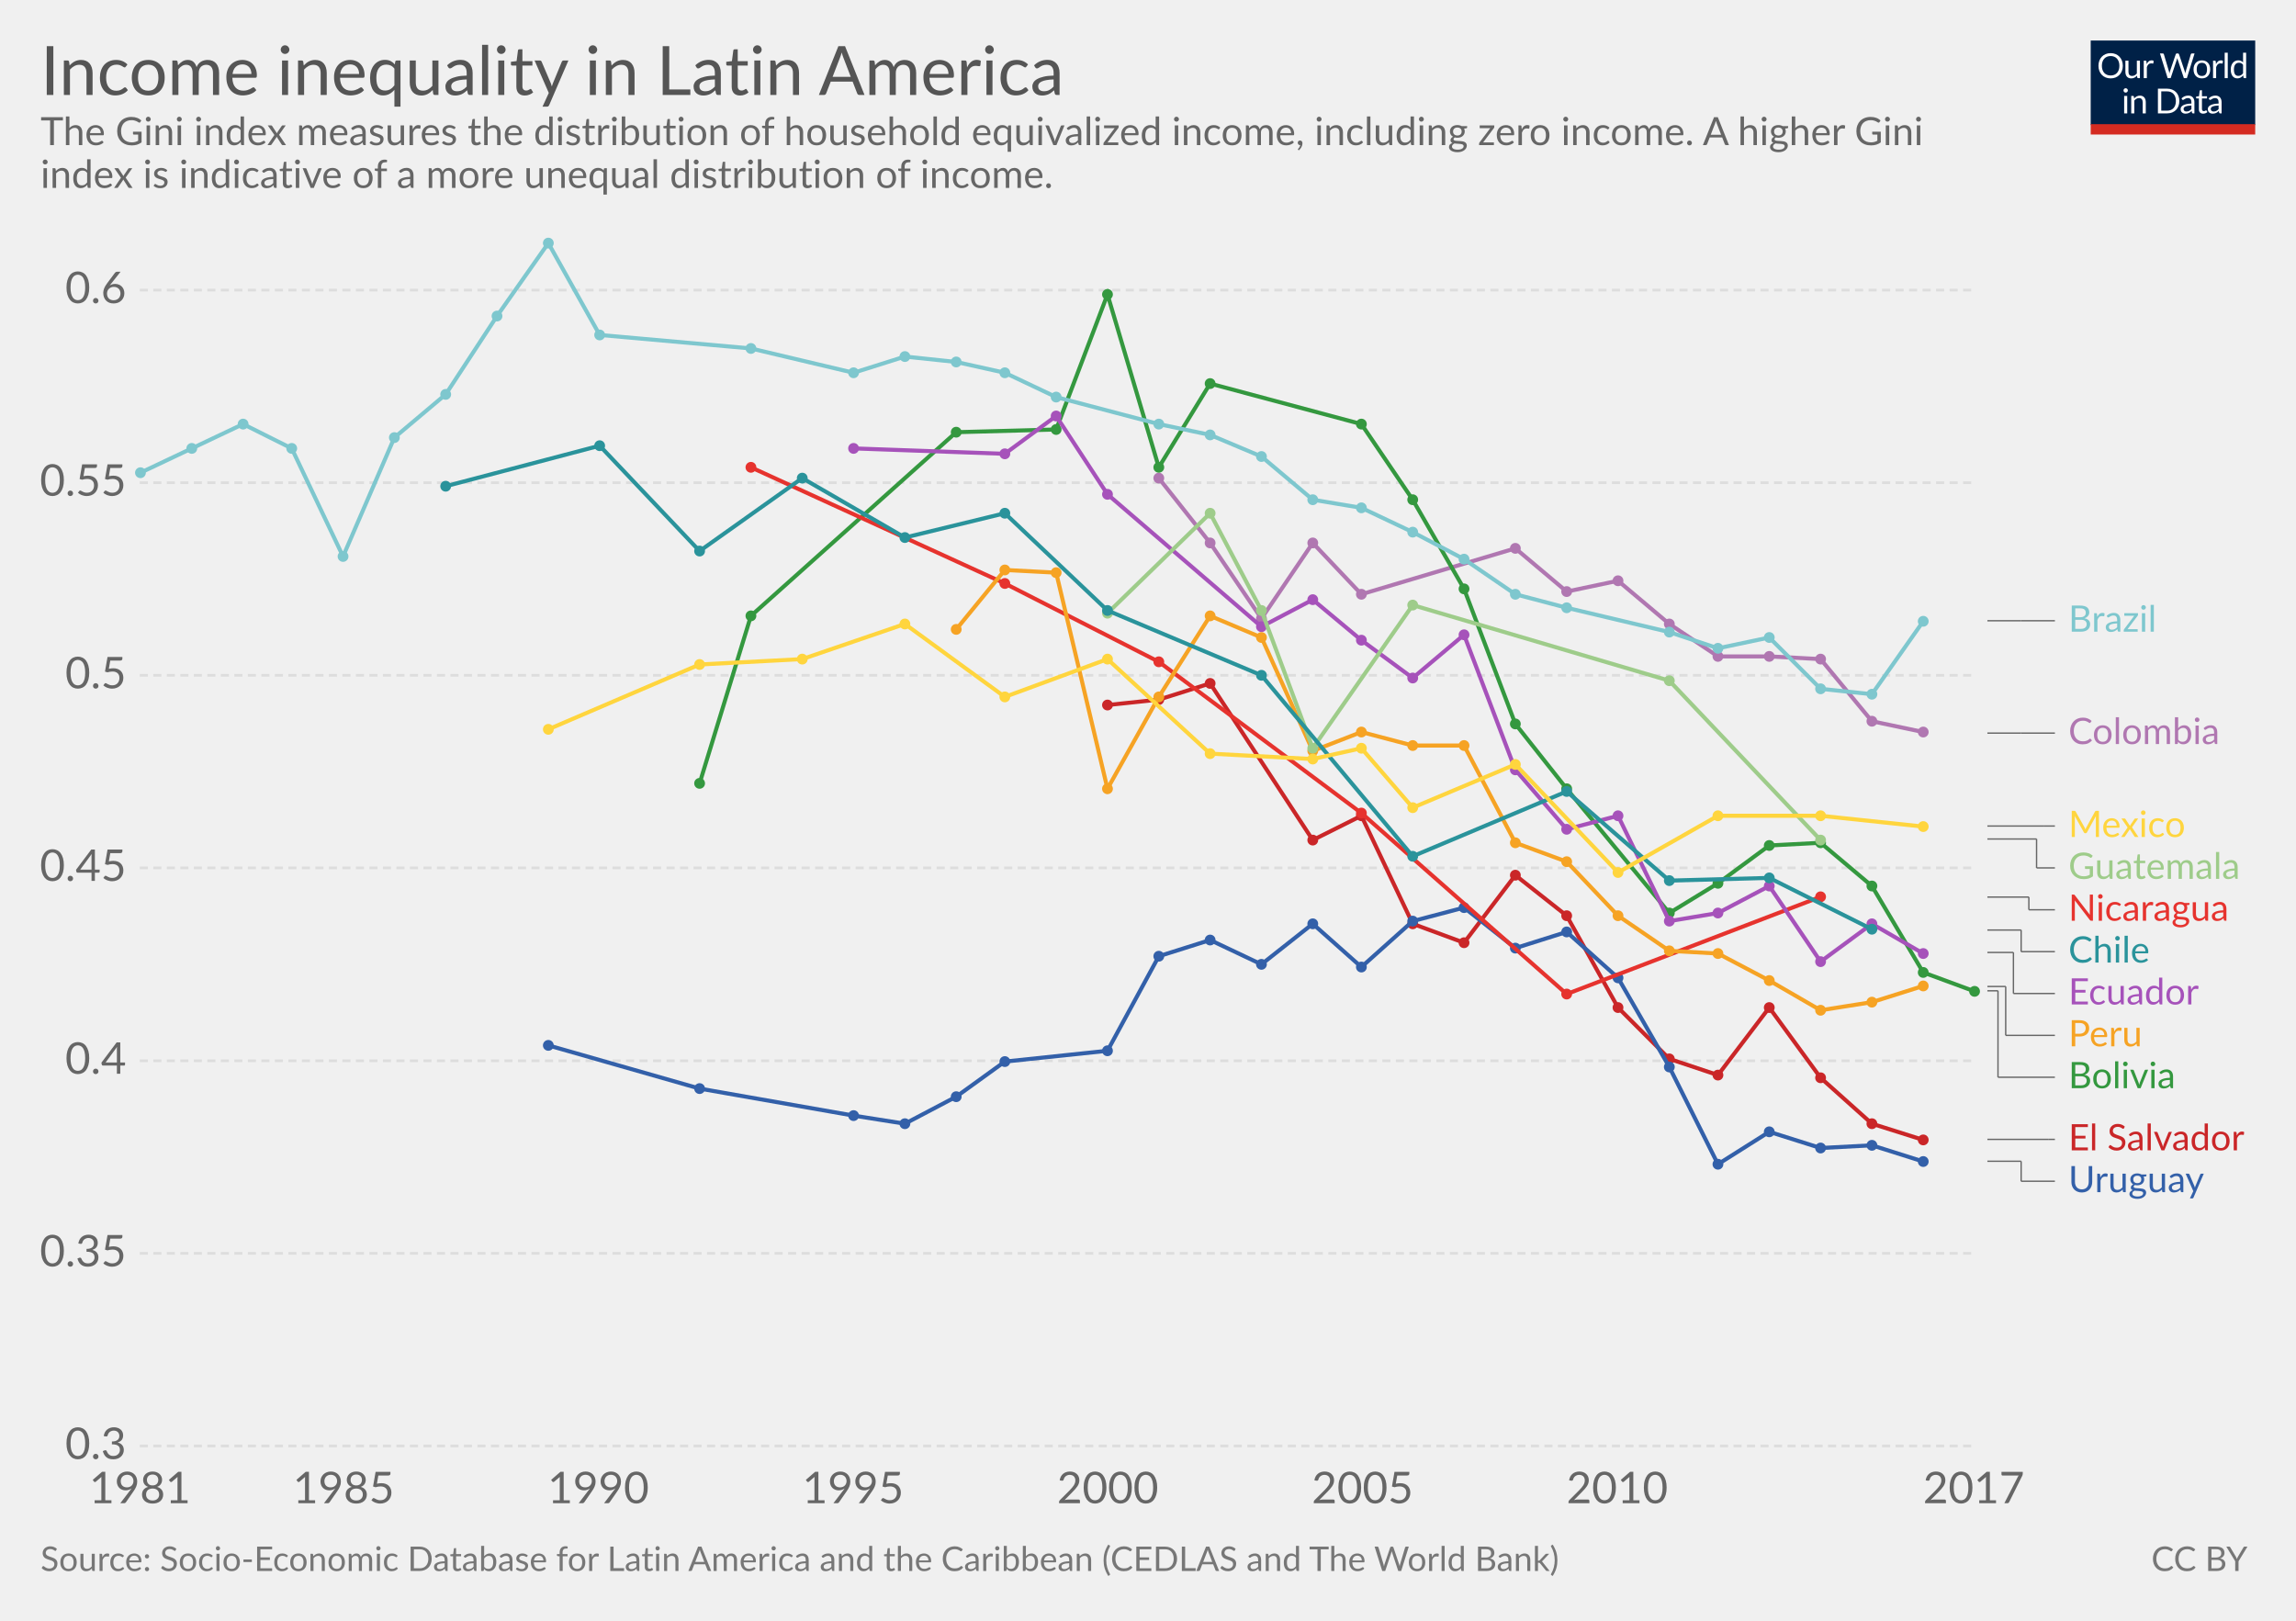
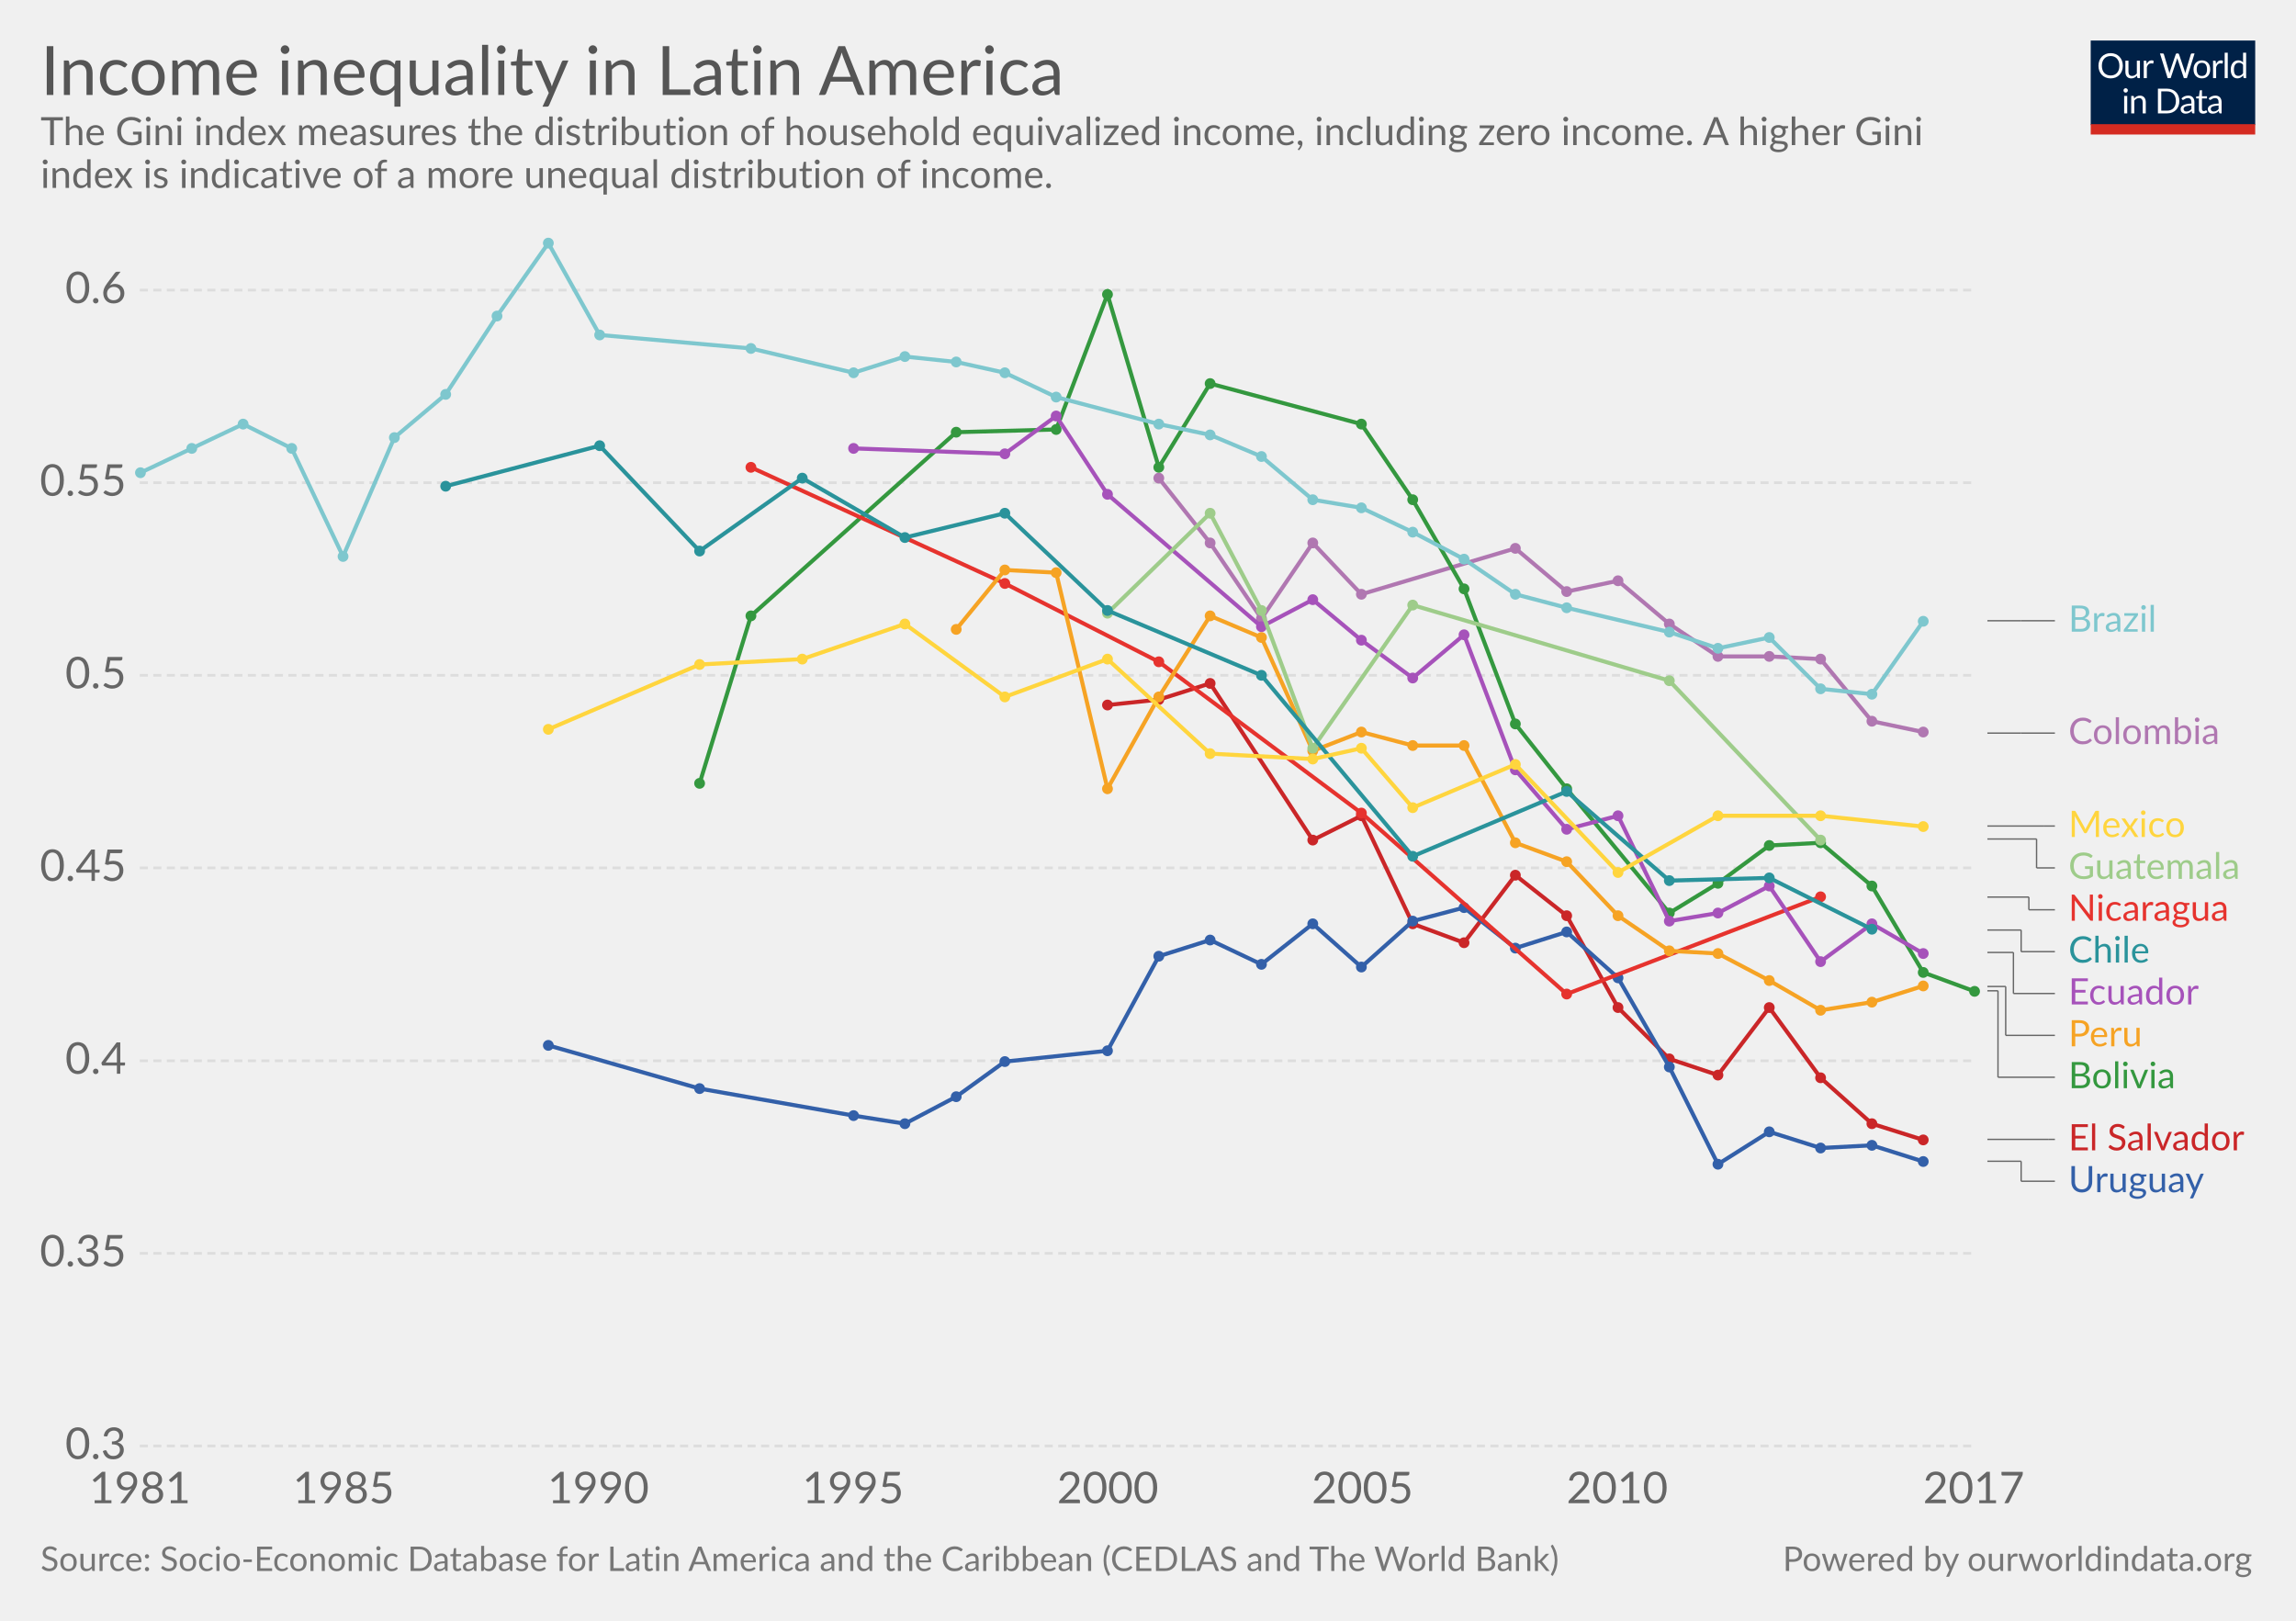
<svg xmlns="http://www.w3.org/2000/svg" version="1.1" style="font-family:Lato, 'Helvetica Neue', Helvetica, Arial, sans-serif;font-size:18px;background-color:white;text-rendering:optimizeLegibility;-webkit-font-smoothing:antialiased" width="850" height="600">
  <g class="HeaderView">
    <g transform="translate(774, 15) scale(0.29)">
      <svg width="210" height="120" viewBox="0 0 210 120" fill="none">
        <g clip-path="url(#clip0)">
          <path d="M0 0H210V107.89H0V0Z" fill="#002147" />
          <path d="M40.979 32.248C40.979 34.609 40.605 36.78 39.857 38.76C39.109 40.725 38.053 42.419 36.689 43.842C35.325 45.265 33.682 46.372 31.761 47.164C29.854 47.941 27.742 48.33 25.425 48.33C23.107 48.33 20.995 47.941 19.089 47.164C17.182 46.372 15.547 45.265 14.183 43.842C12.819 42.419 11.763 40.725 11.015 38.76C10.267 36.78 9.893 34.609 9.893 32.248C9.893 29.887 10.267 27.723 11.015 25.758C11.763 23.778 12.819 22.077 14.183 20.654C15.547 19.217 17.182 18.102 19.089 17.31C20.995 16.518 23.107 16.122 25.425 16.122C27.742 16.122 29.854 16.518 31.761 17.31C33.682 18.102 35.325 19.217 36.689 20.654C38.053 22.077 39.109 23.778 39.857 25.758C40.605 27.723 40.979 29.887 40.979 32.248ZM36.601 32.248C36.601 30.312 36.337 28.574 35.809 27.034C35.281 25.494 34.533 24.196 33.565 23.14C32.597 22.069 31.423 21.248 30.045 20.676C28.666 20.104 27.126 19.818 25.425 19.818C23.738 19.818 22.205 20.104 20.827 20.676C19.448 21.248 18.267 22.069 17.285 23.14C16.317 24.196 15.569 25.494 15.041 27.034C14.513 28.574 14.249 30.312 14.249 32.248C14.249 34.184 14.513 35.922 15.041 37.462C15.569 38.987 16.317 40.285 17.285 41.356C18.267 42.412 19.448 43.226 20.827 43.798C22.205 44.355 23.738 44.634 25.425 44.634C27.126 44.634 28.666 44.355 30.045 43.798C31.423 43.226 32.597 42.412 33.565 41.356C34.533 40.285 35.281 38.987 35.809 37.462C36.337 35.922 36.601 34.184 36.601 32.248ZM62.823 25.714V48H60.491C59.934 48 59.582 47.729 59.435 47.186L59.127 44.788C58.159 45.859 57.074 46.724 55.871 47.384C54.669 48.029 53.29 48.352 51.735 48.352C50.518 48.352 49.44 48.154 48.501 47.758C47.577 47.347 46.8 46.775 46.169 46.042C45.539 45.309 45.062 44.421 44.739 43.38C44.431 42.339 44.277 41.187 44.277 39.926V25.714H48.193V39.926C48.193 41.613 48.575 42.918 49.337 43.842C50.115 44.766 51.295 45.228 52.879 45.228C54.038 45.228 55.116 44.957 56.113 44.414C57.125 43.857 58.057 43.094 58.907 42.126V25.714H62.823ZM71.43 30.18C72.135 28.655 73 27.467 74.027 26.616C75.053 25.751 76.307 25.318 77.789 25.318C78.258 25.318 78.705 25.369 79.131 25.472C79.571 25.575 79.959 25.736 80.297 25.956L80.011 28.882C79.923 29.249 79.703 29.432 79.351 29.432C79.145 29.432 78.845 29.388 78.449 29.3C78.053 29.212 77.605 29.168 77.107 29.168C76.403 29.168 75.772 29.271 75.215 29.476C74.672 29.681 74.181 29.989 73.741 30.4C73.315 30.796 72.927 31.295 72.575 31.896C72.237 32.483 71.929 33.157 71.651 33.92V48H67.713V25.714H69.957C70.382 25.714 70.675 25.795 70.837 25.956C70.998 26.117 71.108 26.396 71.167 26.792L71.43 30.18ZM132.589 16.474L122.755 48H118.927L110.941 23.954C110.867 23.719 110.794 23.47 110.721 23.206C110.662 22.942 110.596 22.663 110.523 22.37C110.449 22.663 110.376 22.942 110.303 23.206C110.23 23.47 110.156 23.719 110.083 23.954L102.053 48H98.225L88.391 16.474H91.933C92.314 16.474 92.629 16.569 92.879 16.76C93.143 16.951 93.311 17.193 93.385 17.486L99.897 39.398C99.999 39.794 100.095 40.219 100.183 40.674C100.285 41.129 100.381 41.613 100.469 42.126C100.571 41.613 100.674 41.129 100.777 40.674C100.894 40.205 101.019 39.779 101.151 39.398L108.565 17.486C108.653 17.237 108.821 17.009 109.071 16.804C109.335 16.584 109.65 16.474 110.017 16.474H111.249C111.63 16.474 111.938 16.569 112.173 16.76C112.407 16.951 112.583 17.193 112.701 17.486L120.093 39.398C120.225 39.779 120.342 40.19 120.445 40.63C120.562 41.07 120.672 41.532 120.775 42.016C120.848 41.532 120.929 41.07 121.017 40.63C121.105 40.19 121.2 39.779 121.303 39.398L127.837 17.486C127.91 17.222 128.072 16.987 128.321 16.782C128.585 16.577 128.9 16.474 129.267 16.474H132.589ZM141.94 25.362C143.568 25.362 145.034 25.633 146.34 26.176C147.645 26.719 148.76 27.489 149.684 28.486C150.608 29.483 151.312 30.693 151.796 32.116C152.294 33.524 152.544 35.101 152.544 36.846C152.544 38.606 152.294 40.19 151.796 41.598C151.312 43.006 150.608 44.209 149.684 45.206C148.76 46.203 147.645 46.973 146.34 47.516C145.034 48.044 143.568 48.308 141.94 48.308C140.297 48.308 138.816 48.044 137.496 47.516C136.19 46.973 135.076 46.203 134.152 45.206C133.228 44.209 132.516 43.006 132.018 41.598C131.534 40.19 131.292 38.606 131.292 36.846C131.292 35.101 131.534 33.524 132.018 32.116C132.516 30.693 133.228 29.483 134.152 28.486C135.076 27.489 136.19 26.719 137.496 26.176C138.816 25.633 140.297 25.362 141.94 25.362ZM141.94 45.25C144.14 45.25 145.782 44.517 146.868 43.05C147.953 41.569 148.496 39.508 148.496 36.868C148.496 34.213 147.953 32.145 146.868 30.664C145.782 29.183 144.14 28.442 141.94 28.442C140.825 28.442 139.85 28.633 139.014 29.014C138.192 29.395 137.503 29.945 136.946 30.664C136.403 31.383 135.992 32.27 135.714 33.326C135.45 34.367 135.318 35.548 135.318 36.868C135.318 39.508 135.86 41.569 136.946 43.05C138.046 44.517 139.71 45.25 141.94 45.25ZM159.908 30.18C160.612 28.655 161.478 27.467 162.504 26.616C163.531 25.751 164.785 25.318 166.266 25.318C166.736 25.318 167.183 25.369 167.608 25.472C168.048 25.575 168.437 25.736 168.774 25.956L168.488 28.882C168.4 29.249 168.18 29.432 167.828 29.432C167.623 29.432 167.322 29.388 166.926 29.3C166.53 29.212 166.083 29.168 165.584 29.168C164.88 29.168 164.25 29.271 163.692 29.476C163.15 29.681 162.658 29.989 162.218 30.4C161.793 30.796 161.404 31.295 161.052 31.896C160.715 32.483 160.407 33.157 160.128 33.92V48H156.19V25.714H158.434C158.86 25.714 159.153 25.795 159.314 25.956C159.476 26.117 159.586 26.396 159.644 26.792L159.908 30.18ZM174.946 15.594V48H171.03V15.594H174.946ZM194.496 31.016C193.763 30.033 192.971 29.351 192.12 28.97C191.269 28.574 190.316 28.376 189.26 28.376C187.192 28.376 185.601 29.117 184.486 30.598C183.371 32.079 182.814 34.191 182.814 36.934C182.814 38.386 182.939 39.633 183.188 40.674C183.437 41.701 183.804 42.551 184.288 43.226C184.772 43.886 185.366 44.37 186.07 44.678C186.774 44.986 187.573 45.14 188.468 45.14C189.759 45.14 190.881 44.847 191.834 44.26C192.802 43.673 193.689 42.845 194.496 41.774V31.016ZM198.412 15.594V48H196.08C195.523 48 195.171 47.729 195.024 47.186L194.672 44.48C193.719 45.624 192.633 46.548 191.416 47.252C190.199 47.956 188.791 48.308 187.192 48.308C185.916 48.308 184.757 48.066 183.716 47.582C182.675 47.083 181.787 46.357 181.054 45.404C180.321 44.451 179.756 43.263 179.36 41.84C178.964 40.417 178.766 38.782 178.766 36.934C178.766 35.291 178.986 33.766 179.426 32.358C179.866 30.935 180.497 29.703 181.318 28.662C182.139 27.621 183.144 26.807 184.332 26.22C185.535 25.619 186.884 25.318 188.38 25.318C189.744 25.318 190.91 25.553 191.878 26.022C192.861 26.477 193.733 27.115 194.496 27.936V15.594H198.412ZM46.614 70.714V93H42.698V70.714H46.614ZM47.45 63.718C47.45 64.099 47.369 64.459 47.208 64.796C47.061 65.119 46.856 65.412 46.592 65.676C46.343 65.925 46.042 66.123 45.69 66.27C45.352 66.417 44.993 66.49 44.612 66.49C44.23 66.49 43.871 66.417 43.534 66.27C43.211 66.123 42.925 65.925 42.676 65.676C42.426 65.412 42.228 65.119 42.082 64.796C41.935 64.459 41.862 64.099 41.862 63.718C41.862 63.337 41.935 62.977 42.082 62.64C42.228 62.288 42.426 61.987 42.676 61.738C42.925 61.474 43.211 61.269 43.534 61.122C43.871 60.975 44.23 60.902 44.612 60.902C44.993 60.902 45.352 60.975 45.69 61.122C46.042 61.269 46.343 61.474 46.592 61.738C46.856 61.987 47.061 62.288 47.208 62.64C47.369 62.977 47.45 63.337 47.45 63.718ZM55.424 73.948C55.908 73.405 56.422 72.914 56.964 72.474C57.507 72.034 58.079 71.66 58.68 71.352C59.296 71.029 59.941 70.787 60.616 70.626C61.306 70.45 62.046 70.362 62.838 70.362C64.055 70.362 65.126 70.567 66.05 70.978C66.989 71.374 67.766 71.946 68.382 72.694C69.013 73.427 69.49 74.315 69.812 75.356C70.135 76.397 70.296 77.549 70.296 78.81V93H66.358V78.81C66.358 77.123 65.969 75.818 65.192 74.894C64.43 73.955 63.264 73.486 61.694 73.486C60.535 73.486 59.45 73.765 58.438 74.322C57.441 74.879 56.517 75.635 55.666 76.588V93H51.728V70.714H54.082C54.639 70.714 54.984 70.985 55.116 71.528L55.424 73.948ZM113.129 77.248C113.129 79.609 112.755 81.758 112.007 83.694C111.259 85.63 110.203 87.287 108.839 88.666C107.475 90.045 105.832 91.115 103.911 91.878C102.004 92.626 99.892 93 97.575 93H85.805V61.474H97.575C99.892 61.474 102.004 61.855 103.911 62.618C105.832 63.366 107.475 64.437 108.839 65.83C110.203 67.209 111.259 68.866 112.007 70.802C112.755 72.738 113.129 74.887 113.129 77.248ZM108.751 77.248C108.751 75.312 108.487 73.581 107.959 72.056C107.431 70.531 106.683 69.24 105.715 68.184C104.747 67.128 103.574 66.321 102.195 65.764C100.816 65.207 99.276 64.928 97.575 64.928H90.073V89.546H97.575C99.276 89.546 100.816 89.267 102.195 88.71C103.574 88.153 104.747 87.353 105.715 86.312C106.683 85.256 107.431 83.965 107.959 82.44C108.487 80.915 108.751 79.184 108.751 77.248ZM128.553 82.968C126.749 83.027 125.209 83.173 123.933 83.408C122.672 83.628 121.638 83.921 120.831 84.288C120.039 84.655 119.46 85.087 119.093 85.586C118.741 86.085 118.565 86.642 118.565 87.258C118.565 87.845 118.661 88.351 118.851 88.776C119.042 89.201 119.299 89.553 119.621 89.832C119.959 90.096 120.347 90.294 120.787 90.426C121.242 90.543 121.726 90.602 122.239 90.602C122.929 90.602 123.559 90.536 124.131 90.404C124.703 90.257 125.239 90.052 125.737 89.788C126.251 89.524 126.735 89.209 127.189 88.842C127.659 88.475 128.113 88.057 128.553 87.588V82.968ZM115.903 73.86C117.135 72.672 118.463 71.785 119.885 71.198C121.308 70.611 122.885 70.318 124.615 70.318C125.862 70.318 126.969 70.523 127.937 70.934C128.905 71.345 129.719 71.917 130.379 72.65C131.039 73.383 131.538 74.271 131.875 75.312C132.213 76.353 132.381 77.497 132.381 78.744V93H130.643C130.262 93 129.969 92.941 129.763 92.824C129.558 92.692 129.397 92.443 129.279 92.076L128.839 89.964C128.253 90.507 127.681 90.991 127.123 91.416C126.566 91.827 125.979 92.179 125.363 92.472C124.747 92.751 124.087 92.963 123.383 93.11C122.694 93.271 121.924 93.352 121.073 93.352C120.208 93.352 119.394 93.235 118.631 93C117.869 92.751 117.201 92.384 116.629 91.9C116.072 91.416 115.625 90.807 115.287 90.074C114.965 89.326 114.803 88.446 114.803 87.434C114.803 86.554 115.045 85.711 115.529 84.904C116.013 84.083 116.798 83.357 117.883 82.726C118.969 82.095 120.384 81.582 122.129 81.186C123.875 80.775 126.016 80.541 128.553 80.482V78.744C128.553 77.013 128.179 75.708 127.431 74.828C126.683 73.933 125.591 73.486 124.153 73.486C123.185 73.486 122.371 73.611 121.711 73.86C121.066 74.095 120.501 74.366 120.017 74.674C119.548 74.967 119.137 75.239 118.785 75.488C118.448 75.723 118.111 75.84 117.773 75.84C117.509 75.84 117.282 75.774 117.091 75.642C116.901 75.495 116.739 75.319 116.607 75.114L115.903 73.86ZM143.568 93.352C141.808 93.352 140.451 92.861 139.498 91.878C138.559 90.895 138.09 89.48 138.09 87.632V73.992H135.406C135.171 73.992 134.973 73.926 134.812 73.794C134.65 73.647 134.57 73.427 134.57 73.134V71.572L138.222 71.11L139.124 64.224C139.168 64.004 139.263 63.828 139.41 63.696C139.571 63.549 139.776 63.476 140.026 63.476H142.006V71.154H148.452V73.992H142.006V87.368C142.006 88.307 142.233 89.003 142.688 89.458C143.142 89.913 143.729 90.14 144.448 90.14C144.858 90.14 145.21 90.089 145.504 89.986C145.812 89.869 146.076 89.744 146.296 89.612C146.516 89.48 146.699 89.363 146.846 89.26C147.007 89.143 147.146 89.084 147.264 89.084C147.469 89.084 147.652 89.209 147.814 89.458L148.958 91.328C148.283 91.959 147.469 92.457 146.516 92.824C145.562 93.176 144.58 93.352 143.568 93.352ZM163.253 82.968C161.449 83.027 159.909 83.173 158.633 83.408C157.372 83.628 156.338 83.921 155.531 84.288C154.739 84.655 154.16 85.087 153.793 85.586C153.441 86.085 153.265 86.642 153.265 87.258C153.265 87.845 153.36 88.351 153.551 88.776C153.742 89.201 153.998 89.553 154.321 89.832C154.658 90.096 155.047 90.294 155.487 90.426C155.942 90.543 156.426 90.602 156.939 90.602C157.628 90.602 158.259 90.536 158.831 90.404C159.403 90.257 159.938 90.052 160.437 89.788C160.95 89.524 161.434 89.209 161.889 88.842C162.358 88.475 162.813 88.057 163.253 87.588V82.968ZM150.603 73.86C151.835 72.672 153.162 71.785 154.585 71.198C156.008 70.611 157.584 70.318 159.315 70.318C160.562 70.318 161.669 70.523 162.637 70.934C163.605 71.345 164.419 71.917 165.079 72.65C165.739 73.383 166.238 74.271 166.575 75.312C166.912 76.353 167.081 77.497 167.081 78.744V93H165.343C164.962 93 164.668 92.941 164.463 92.824C164.258 92.692 164.096 92.443 163.979 92.076L163.539 89.964C162.952 90.507 162.38 90.991 161.823 91.416C161.266 91.827 160.679 92.179 160.063 92.472C159.447 92.751 158.787 92.963 158.083 93.11C157.394 93.271 156.624 93.352 155.773 93.352C154.908 93.352 154.094 93.235 153.331 93C152.568 92.751 151.901 92.384 151.329 91.9C150.772 91.416 150.324 90.807 149.987 90.074C149.664 89.326 149.503 88.446 149.503 87.434C149.503 86.554 149.745 85.711 150.229 84.904C150.713 84.083 151.498 83.357 152.583 82.726C153.668 82.095 155.084 81.582 156.829 81.186C158.574 80.775 160.716 80.541 163.253 80.482V78.744C163.253 77.013 162.879 75.708 162.131 74.828C161.383 73.933 160.29 73.486 158.853 73.486C157.885 73.486 157.071 73.611 156.411 73.86C155.766 74.095 155.201 74.366 154.717 74.674C154.248 74.967 153.837 75.239 153.485 75.488C153.148 75.723 152.81 75.84 152.473 75.84C152.209 75.84 151.982 75.774 151.791 75.642C151.6 75.495 151.439 75.319 151.307 75.114L150.603 73.86Z" fill="white" />
          <rect y="106.789" width="210" height="13.211" fill="#D42B21" />
        </g>
        <defs>
          <clipPath id="clip0">
            <rect width="210" height="120" fill="white" />
          </clipPath>
        </defs>
      </svg>
    </g>
    <a href="https://ourworldindata.org/grapher/income-inequality-in-latin-america" target="_blank">
      <text font-size="25.20" x="15.0" y="35.2" fill="#555">
        <tspan x="15" y="35.16">Income inequality in Latin America</tspan>
      </text>
    </a>
    <text font-size="14.40" x="15.0" y="53.7" fill="#666">
      <tspan x="15" y="53.72">The Gini index measures the distribution of household equivalized income, including zero income. A higher Gini</tspan>
      <tspan x="15" y="69.56">index is indicative of a more unequal distribution of income.</tspan>
    </text>
  </g>
  <g class="LineChart">
    <defs>
-       <clipPath id="boundsClip-7">
+       <clipPath id="boundsClip-8">
        <rect x="41.752" y="0" width="830" height="932.8" />
      </clipPath>
    </defs>
    <g class="AxisBoxView">
      <g class="HorizontalAxis">
        <text x="51.8" y="556.5" fill="#666" text-anchor="middle" font-size="16.2">1981</text>
        <text x="127.2" y="556.5" fill="#666" text-anchor="middle" font-size="16.2">1985</text>
        <text x="221.5" y="556.5" fill="#666" text-anchor="middle" font-size="16.2">1990</text>
        <text x="315.8" y="556.5" fill="#666" text-anchor="middle" font-size="16.2">1995</text>
        <text x="410.1" y="556.5" fill="#666" text-anchor="middle" font-size="16.2">2000</text>
        <text x="504.4" y="556.5" fill="#666" text-anchor="middle" font-size="16.2">2005</text>
        <text x="598.7" y="556.5" fill="#666" text-anchor="middle" font-size="16.2">2010</text>
        <text x="730.7" y="556.5" fill="#666" text-anchor="middle" font-size="16.2">2017</text>
      </g>
      <g class="VerticalAxis">
        <text x="46.75" y="535.3" fill="#666" dominant-baseline="middle" text-anchor="end" font-size="16.2">0.3</text>
        <text x="46.75" y="464" fill="#666" dominant-baseline="middle" text-anchor="end" font-size="16.2">0.35</text>
        <text x="46.75" y="392.7" fill="#666" dominant-baseline="middle" text-anchor="end" font-size="16.2">0.4</text>
        <text x="46.75" y="321.3" fill="#666" dominant-baseline="middle" text-anchor="end" font-size="16.2">0.45</text>
        <text x="46.75" y="250" fill="#666" dominant-baseline="middle" text-anchor="end" font-size="16.2">0.5</text>
        <text x="46.75" y="178.7" fill="#666" dominant-baseline="middle" text-anchor="end" font-size="16.2">0.55</text>
        <text x="46.75" y="107.4" fill="#666" dominant-baseline="middle" text-anchor="end" font-size="16.2">0.6</text>
      </g>
      <g class="AxisGridLines">
        <line x1="51.75" y1="535.3" x2="730.75" y2="535.3" stroke="#ddd" stroke-dasharray="3,2" />
        <line x1="51.75" y1="464" x2="730.75" y2="464" stroke="#ddd" stroke-dasharray="3,2" />
        <line x1="51.75" y1="392.7" x2="730.75" y2="392.7" stroke="#ddd" stroke-dasharray="3,2" />
        <line x1="51.75" y1="321.3" x2="730.75" y2="321.3" stroke="#ddd" stroke-dasharray="3,2" />
        <line x1="51.75" y1="250" x2="730.75" y2="250" stroke="#ddd" stroke-dasharray="3,2" />
        <line x1="51.75" y1="178.7" x2="730.75" y2="178.7" stroke="#ddd" stroke-dasharray="3,2" />
        <line x1="51.75" y1="107.4" x2="730.75" y2="107.4" stroke="#ddd" stroke-dasharray="3,2" />
      </g>
    </g>
-     <g clip-path="url(#boundsClip-7)">
+     <g clip-path="url(#boundsClip-8)">
      <g class="HeightedLegend clickable">
        <g class="legendMark">
          <g class="indicator">
            <line x1="735.745" y1="229.8" x2="748.245" y2="229.8" stroke="#666" stroke-width="0.5" />
            <line x1="748.245" y1="229.8" x2="748.245" y2="229.8" stroke="#666" stroke-width="0.5" />
            <line x1="748.245" y1="229.8" x2="760.745" y2="229.8" stroke="#666" stroke-width="0.5" />
          </g>
          <rect x="730.745" y="223.05" width="68.75" height="13.5" fill="#fff" opacity="0" />
          <text font-size="13.50" x="765.7" y="233.9" fill="#7ec7ce">
            <tspan x="765.745" y="233.85">Brazil</tspan>
          </text>
        </g>
        <g class="legendMark">
          <g class="indicator">
            <line x1="735.745" y1="271.4" x2="748.245" y2="271.4" stroke="#666" stroke-width="0.5" />
            <line x1="748.245" y1="271.4" x2="748.245" y2="271.4" stroke="#666" stroke-width="0.5" />
            <line x1="748.245" y1="271.4" x2="760.745" y2="271.4" stroke="#666" stroke-width="0.5" />
          </g>
          <rect x="730.745" y="264.65" width="92.105" height="13.5" fill="#fff" opacity="0" />
          <text font-size="13.50" x="765.7" y="275.4" fill="#b077b1">
            <tspan x="765.745" y="275.45">Colombia</tspan>
          </text>
        </g>
        <g class="legendMark">
          <g class="indicator">
            <line x1="735.745" y1="305.8" x2="756.816" y2="305.8" stroke="#666" stroke-width="0.5" />
            <line x1="756.816" y1="305.8" x2="756.816" y2="305.8" stroke="#666" stroke-width="0.5" />
            <line x1="756.816" y1="305.8" x2="760.745" y2="305.8" stroke="#666" stroke-width="0.5" />
          </g>
          <rect x="730.745" y="299.05" width="77.795" height="13.5" fill="#fff" opacity="0" />
          <text font-size="13.50" x="765.7" y="309.9" fill="#ffd53e">
            <tspan x="765.745" y="309.85">Mexico</tspan>
          </text>
        </g>
        <g class="legendMark">
          <g class="indicator">
            <line x1="735.745" y1="310.6" x2="753.959" y2="310.6" stroke="#666" stroke-width="0.5" />
            <line x1="753.959" y1="310.6" x2="753.959" y2="321.3" stroke="#666" stroke-width="0.5" />
            <line x1="753.959" y1="321.3" x2="760.745" y2="321.3" stroke="#666" stroke-width="0.5" />
          </g>
          <rect x="730.745" y="314.55" width="101.285" height="13.5" fill="#fff" opacity="0" />
          <text font-size="13.50" x="765.7" y="325.4" fill="#9ecc8a">
            <tspan x="765.745" y="325.35">Guatemala</tspan>
          </text>
        </g>
        <g class="legendMark">
          <g class="indicator">
            <line x1="735.745" y1="332.1" x2="751.102" y2="332.1" stroke="#666" stroke-width="0.5" />
            <line x1="751.102" y1="332.1" x2="751.102" y2="336.8" stroke="#666" stroke-width="0.5" />
            <line x1="751.102" y1="336.8" x2="760.745" y2="336.8" stroke="#666" stroke-width="0.5" />
          </g>
          <rect x="730.745" y="330.05" width="96.695" height="13.5" fill="#fff" opacity="0" />
          <text font-size="13.50" x="765.7" y="340.9" fill="#e6332e">
            <tspan x="765.745" y="340.85">Nicaragua</tspan>
          </text>
        </g>
        <g class="legendMark">
          <g class="indicator">
            <line x1="735.745" y1="344.3" x2="748.245" y2="344.3" stroke="#666" stroke-width="0.5" />
            <line x1="748.245" y1="344.3" x2="748.245" y2="352.3" stroke="#666" stroke-width="0.5" />
            <line x1="748.245" y1="352.3" x2="760.745" y2="352.3" stroke="#666" stroke-width="0.5" />
          </g>
          <rect x="730.745" y="345.55" width="65.78" height="13.5" fill="#fff" opacity="0" />
          <text font-size="13.50" x="765.7" y="356.4" fill="#2a939b">
            <tspan x="765.745" y="356.35">Chile</tspan>
          </text>
        </g>
        <g class="legendMark">
          <g class="indicator">
            <line x1="735.745" y1="352.6" x2="745.388" y2="352.6" stroke="#666" stroke-width="0.5" />
            <line x1="745.388" y1="352.6" x2="745.388" y2="367.8" stroke="#666" stroke-width="0.5" />
            <line x1="745.388" y1="367.8" x2="760.745" y2="367.8" stroke="#666" stroke-width="0.5" />
          </g>
          <rect x="730.745" y="361.05" width="85.49" height="13.5" fill="#fff" opacity="0" />
          <text font-size="13.50" x="765.7" y="371.9" fill="#a652ba">
            <tspan x="765.745" y="371.85">Ecuador</tspan>
          </text>
        </g>
        <g class="legendMark">
          <g class="indicator">
            <line x1="735.745" y1="365.2" x2="742.531" y2="365.2" stroke="#666" stroke-width="0.5" />
            <line x1="742.531" y1="365.2" x2="742.531" y2="383.3" stroke="#666" stroke-width="0.5" />
            <line x1="742.531" y1="383.3" x2="760.745" y2="383.3" stroke="#666" stroke-width="0.5" />
          </g>
          <rect x="730.745" y="376.55" width="63.62" height="13.5" fill="#fff" opacity="0" />
          <text font-size="13.50" x="765.7" y="387.4" fill="#f6a324">
            <tspan x="765.745" y="387.35">Peru</tspan>
          </text>
        </g>
        <g class="legendMark">
          <g class="indicator">
            <line x1="735.745" y1="366.8" x2="739.674" y2="366.8" stroke="#666" stroke-width="0.5" />
            <line x1="739.674" y1="366.8" x2="739.674" y2="398.8" stroke="#666" stroke-width="0.5" />
            <line x1="739.674" y1="398.8" x2="760.745" y2="398.8" stroke="#666" stroke-width="0.5" />
          </g>
          <rect x="730.745" y="392.05" width="74.825" height="13.5" fill="#fff" opacity="0" />
          <text font-size="13.50" x="765.7" y="402.9" fill="#34983f">
            <tspan x="765.745" y="402.85">Bolivia</tspan>
          </text>
        </g>
        <g class="legendMark">
          <g class="indicator">
            <line x1="735.745" y1="421.8" x2="758.245" y2="421.8" stroke="#666" stroke-width="0.5" />
            <line x1="758.245" y1="421.8" x2="758.245" y2="421.8" stroke="#666" stroke-width="0.5" />
            <line x1="758.245" y1="421.8" x2="760.745" y2="421.8" stroke="#666" stroke-width="0.5" />
          </g>
          <rect x="730.745" y="415.05" width="104.255" height="13.5" fill="#fff" opacity="0" />
          <text font-size="13.50" x="765.7" y="425.9" fill="#ca2628">
            <tspan x="765.745" y="425.85">El Salvador</tspan>
          </text>
        </g>
        <g class="legendMark">
          <g class="indicator">
            <line x1="735.745" y1="429.9" x2="748.245" y2="429.9" stroke="#666" stroke-width="0.5" />
            <line x1="748.245" y1="429.9" x2="748.245" y2="437.3" stroke="#666" stroke-width="0.5" />
            <line x1="748.245" y1="437.3" x2="760.745" y2="437.3" stroke="#666" stroke-width="0.5" />
          </g>
          <rect x="730.745" y="430.55" width="86.165" height="13.5" fill="#fff" opacity="0" />
          <text font-size="13.50" x="765.7" y="441.4" fill="#3360a9">
            <tspan x="765.745" y="441.35">Uruguay</tspan>
          </text>
        </g>
      </g>
      <g class="Lines">
        <rect x="52" y="90" width="679" height="445" fill="rgba(255,255,255,0)" opacity="0" />
        <g class="key-Colombia_0">
          <path stroke="#b077b1" stroke-linecap="round" d="M429 177L448 201L467 229L486 201L504 220L561 203L580 219L599 215L618 231L636 243L655 243L674 244L693 267L712 271" fill="none" stroke-width="1.5" />
          <g fill="#b077b1">
            <circle cx="429" cy="177" r="2" />
            <circle cx="448" cy="201" r="2" />
            <circle cx="467" cy="229" r="2" />
            <circle cx="486" cy="201" r="2" />
            <circle cx="504" cy="220" r="2" />
            <circle cx="561" cy="203" r="2" />
            <circle cx="580" cy="219" r="2" />
            <circle cx="599" cy="215" r="2" />
            <circle cx="618" cy="231" r="2" />
            <circle cx="636" cy="243" r="2" />
            <circle cx="655" cy="243" r="2" />
            <circle cx="674" cy="244" r="2" />
            <circle cx="693" cy="267" r="2" />
            <circle cx="712" cy="271" r="2" />
          </g>
        </g>
        <g class="key-El-Salvador_0">
          <path stroke="#ca2628" stroke-linecap="round" d="M410 261L429 259L448 253L486 311L504 302L523 342L542 349L561 324L580 339L599 373L618 392L636 398L655 373L674 399L693 416L712 422" fill="none" stroke-width="1.5" />
          <g fill="#ca2628">
            <circle cx="410" cy="261" r="2" />
            <circle cx="429" cy="259" r="2" />
            <circle cx="448" cy="253" r="2" />
            <circle cx="486" cy="311" r="2" />
            <circle cx="504" cy="302" r="2" />
            <circle cx="523" cy="342" r="2" />
            <circle cx="542" cy="349" r="2" />
            <circle cx="561" cy="324" r="2" />
            <circle cx="580" cy="339" r="2" />
            <circle cx="599" cy="373" r="2" />
            <circle cx="618" cy="392" r="2" />
            <circle cx="636" cy="398" r="2" />
            <circle cx="655" cy="373" r="2" />
            <circle cx="674" cy="399" r="2" />
            <circle cx="693" cy="416" r="2" />
            <circle cx="712" cy="422" r="2" />
          </g>
        </g>
        <g class="key-Uruguay_0">
          <path stroke="#3360a9" stroke-linecap="round" d="M203 387L259 403L316 413L335 416L354 406L372 393L410 389L429 354L448 348L467 357L486 342L504 358L523 341L542 336L561 351L580 345L599 362L618 395L636 431L655 419L674 425L693 424L712 430" fill="none" stroke-width="1.5" />
          <g fill="#3360a9">
            <circle cx="203" cy="387" r="2" />
            <circle cx="259" cy="403" r="2" />
            <circle cx="316" cy="413" r="2" />
            <circle cx="335" cy="416" r="2" />
            <circle cx="354" cy="406" r="2" />
            <circle cx="372" cy="393" r="2" />
            <circle cx="410" cy="389" r="2" />
            <circle cx="429" cy="354" r="2" />
            <circle cx="448" cy="348" r="2" />
            <circle cx="467" cy="357" r="2" />
            <circle cx="486" cy="342" r="2" />
            <circle cx="504" cy="358" r="2" />
            <circle cx="523" cy="341" r="2" />
            <circle cx="542" cy="336" r="2" />
            <circle cx="561" cy="351" r="2" />
            <circle cx="580" cy="345" r="2" />
            <circle cx="599" cy="362" r="2" />
            <circle cx="618" cy="395" r="2" />
            <circle cx="636" cy="431" r="2" />
            <circle cx="655" cy="419" r="2" />
            <circle cx="674" cy="425" r="2" />
            <circle cx="693" cy="424" r="2" />
            <circle cx="712" cy="430" r="2" />
          </g>
        </g>
        <g class="key-Bolivia_0">
          <path stroke="#34983f" stroke-linecap="round" d="M259 290L278 228L354 160L391 159L410 109L429 173L448 142L504 157L523 185L542 218L561 268L580 292L618 338L636 327L655 313L674 312L693 328L712 360L731 367" fill="none" stroke-width="1.5" />
          <g fill="#34983f">
            <circle cx="259" cy="290" r="2" />
            <circle cx="278" cy="228" r="2" />
            <circle cx="354" cy="160" r="2" />
            <circle cx="391" cy="159" r="2" />
            <circle cx="410" cy="109" r="2" />
            <circle cx="429" cy="173" r="2" />
            <circle cx="448" cy="142" r="2" />
            <circle cx="504" cy="157" r="2" />
            <circle cx="523" cy="185" r="2" />
            <circle cx="542" cy="218" r="2" />
            <circle cx="561" cy="268" r="2" />
            <circle cx="580" cy="292" r="2" />
            <circle cx="618" cy="338" r="2" />
            <circle cx="636" cy="327" r="2" />
            <circle cx="655" cy="313" r="2" />
            <circle cx="674" cy="312" r="2" />
            <circle cx="693" cy="328" r="2" />
            <circle cx="712" cy="360" r="2" />
            <circle cx="731" cy="367" r="2" />
          </g>
        </g>
        <g class="key-Brazil_0">
          <path stroke="#7ec7ce" stroke-linecap="round" d="M52 175L71 166L90 157L108 166L127 206L146 162L165 146L184 117L203 90L222 124L278 129L316 138L335 132L354 134L372 138L391 147L429 157L448 161L467 169L486 185L504 188L523 197L542 207L561 220L580 225L618 234L636 240L655 236L674 255L693 257L712 230" fill="none" stroke-width="1.5" />
          <g fill="#7ec7ce">
            <circle cx="52" cy="175" r="2" />
            <circle cx="71" cy="166" r="2" />
            <circle cx="90" cy="157" r="2" />
            <circle cx="108" cy="166" r="2" />
            <circle cx="127" cy="206" r="2" />
            <circle cx="146" cy="162" r="2" />
            <circle cx="165" cy="146" r="2" />
            <circle cx="184" cy="117" r="2" />
            <circle cx="203" cy="90" r="2" />
            <circle cx="222" cy="124" r="2" />
            <circle cx="278" cy="129" r="2" />
            <circle cx="316" cy="138" r="2" />
            <circle cx="335" cy="132" r="2" />
            <circle cx="354" cy="134" r="2" />
            <circle cx="372" cy="138" r="2" />
            <circle cx="391" cy="147" r="2" />
            <circle cx="429" cy="157" r="2" />
            <circle cx="448" cy="161" r="2" />
            <circle cx="467" cy="169" r="2" />
            <circle cx="486" cy="185" r="2" />
            <circle cx="504" cy="188" r="2" />
            <circle cx="523" cy="197" r="2" />
            <circle cx="542" cy="207" r="2" />
            <circle cx="561" cy="220" r="2" />
            <circle cx="580" cy="225" r="2" />
            <circle cx="618" cy="234" r="2" />
            <circle cx="636" cy="240" r="2" />
            <circle cx="655" cy="236" r="2" />
            <circle cx="674" cy="255" r="2" />
            <circle cx="693" cy="257" r="2" />
            <circle cx="712" cy="230" r="2" />
          </g>
        </g>
        <g class="key-Nicaragua_0">
          <path stroke="#e6332e" stroke-linecap="round" d="M278 173L372 216L429 245L504 301L580 368L674 332" fill="none" stroke-width="1.5" />
          <g fill="#e6332e">
            <circle cx="278" cy="173" r="2" />
            <circle cx="372" cy="216" r="2" />
            <circle cx="429" cy="245" r="2" />
            <circle cx="504" cy="301" r="2" />
            <circle cx="580" cy="368" r="2" />
            <circle cx="674" cy="332" r="2" />
          </g>
        </g>
        <g class="key-Ecuador_0">
          <path stroke="#a652ba" stroke-linecap="round" d="M316 166L372 168L391 154L410 183L467 232L486 222L504 237L523 251L542 235L561 285L580 307L599 302L618 341L636 338L655 328L674 356L693 342L712 353" fill="none" stroke-width="1.5" />
          <g fill="#a652ba">
            <circle cx="316" cy="166" r="2" />
            <circle cx="372" cy="168" r="2" />
            <circle cx="391" cy="154" r="2" />
            <circle cx="410" cy="183" r="2" />
            <circle cx="467" cy="232" r="2" />
            <circle cx="486" cy="222" r="2" />
            <circle cx="504" cy="237" r="2" />
            <circle cx="523" cy="251" r="2" />
            <circle cx="542" cy="235" r="2" />
            <circle cx="561" cy="285" r="2" />
            <circle cx="580" cy="307" r="2" />
            <circle cx="599" cy="302" r="2" />
            <circle cx="618" cy="341" r="2" />
            <circle cx="636" cy="338" r="2" />
            <circle cx="655" cy="328" r="2" />
            <circle cx="674" cy="356" r="2" />
            <circle cx="693" cy="342" r="2" />
            <circle cx="712" cy="353" r="2" />
          </g>
        </g>
        <g class="key-Peru_0">
          <path stroke="#f6a324" stroke-linecap="round" d="M354 233L372 211L391 212L410 292L429 258L448 228L467 236L486 278L504 271L523 276L542 276L561 312L580 319L599 339L618 352L636 353L655 363L674 374L693 371L712 365" fill="none" stroke-width="1.5" />
          <g fill="#f6a324">
            <circle cx="354" cy="233" r="2" />
            <circle cx="372" cy="211" r="2" />
            <circle cx="391" cy="212" r="2" />
            <circle cx="410" cy="292" r="2" />
            <circle cx="429" cy="258" r="2" />
            <circle cx="448" cy="228" r="2" />
            <circle cx="467" cy="236" r="2" />
            <circle cx="486" cy="278" r="2" />
            <circle cx="504" cy="271" r="2" />
            <circle cx="523" cy="276" r="2" />
            <circle cx="542" cy="276" r="2" />
            <circle cx="561" cy="312" r="2" />
            <circle cx="580" cy="319" r="2" />
            <circle cx="599" cy="339" r="2" />
            <circle cx="618" cy="352" r="2" />
            <circle cx="636" cy="353" r="2" />
            <circle cx="655" cy="363" r="2" />
            <circle cx="674" cy="374" r="2" />
            <circle cx="693" cy="371" r="2" />
            <circle cx="712" cy="365" r="2" />
          </g>
        </g>
        <g class="key-Guatemala_0">
          <path stroke="#9ecc8a" stroke-linecap="round" d="M410 227L448 190L467 226L486 277L523 224L618 252L674 311" fill="none" stroke-width="1.5" />
          <g fill="#9ecc8a">
            <circle cx="410" cy="227" r="2" />
            <circle cx="448" cy="190" r="2" />
            <circle cx="467" cy="226" r="2" />
            <circle cx="486" cy="277" r="2" />
            <circle cx="523" cy="224" r="2" />
            <circle cx="618" cy="252" r="2" />
            <circle cx="674" cy="311" r="2" />
          </g>
        </g>
        <g class="key-Chile_0">
          <path stroke="#2a939b" stroke-linecap="round" d="M165 180L222 165L259 204L297 177L335 199L372 190L410 226L467 250L523 317L580 293L618 326L655 325L693 344" fill="none" stroke-width="1.5" />
          <g fill="#2a939b">
            <circle cx="165" cy="180" r="2" />
            <circle cx="222" cy="165" r="2" />
            <circle cx="259" cy="204" r="2" />
            <circle cx="297" cy="177" r="2" />
            <circle cx="335" cy="199" r="2" />
            <circle cx="372" cy="190" r="2" />
            <circle cx="410" cy="226" r="2" />
            <circle cx="467" cy="250" r="2" />
            <circle cx="523" cy="317" r="2" />
            <circle cx="580" cy="293" r="2" />
            <circle cx="618" cy="326" r="2" />
            <circle cx="655" cy="325" r="2" />
            <circle cx="693" cy="344" r="2" />
          </g>
        </g>
        <g class="key-Mexico_0">
          <path stroke="#ffd53e" stroke-linecap="round" d="M203 270L259 246L297 244L335 231L372 258L410 244L448 279L486 281L504 277L523 299L561 283L599 323L636 302L674 302L712 306" fill="none" stroke-width="1.5" />
          <g fill="#ffd53e">
            <circle cx="203" cy="270" r="2" />
            <circle cx="259" cy="246" r="2" />
            <circle cx="297" cy="244" r="2" />
            <circle cx="335" cy="231" r="2" />
            <circle cx="372" cy="258" r="2" />
            <circle cx="410" cy="244" r="2" />
            <circle cx="448" cy="279" r="2" />
            <circle cx="486" cy="281" r="2" />
            <circle cx="504" cy="277" r="2" />
            <circle cx="523" cy="299" r="2" />
            <circle cx="561" cy="283" r="2" />
            <circle cx="599" cy="323" r="2" />
            <circle cx="636" cy="302" r="2" />
            <circle cx="674" cy="302" r="2" />
            <circle cx="712" cy="306" r="2" />
          </g>
        </g>
      </g>
    </g>
  </g>
  <g class="SourcesFooter" style="fill:#777">
    <g class="clickable" style="fill:#777">
      <text font-size="12.60" x="15.0" y="581.6">
        <tspan x="15" y="581.58">Source: Socio-Economic Database for Latin America and the Caribbean (CEDLAS and The World Bank)</tspan>
      </text>
    </g>
-     <text font-size="12.60" x="796.4" y="581.6">
-       <tspan x="796.444" y="581.58">
-         <a style="fill: #777;" class="cclogo" href="http://creativecommons.org/licenses/by/4.0/deed.en_US" target="_blank">CC BY</a>
+     <text font-size="12.60" x="660.0" y="581.6">
+       <tspan x="659.986" y="581.58">
+         <a href="https://ourworldindata.org" target="_blank">Powered by ourworldindata.org</a>
      </tspan>
    </text>
  </g>
</svg>
